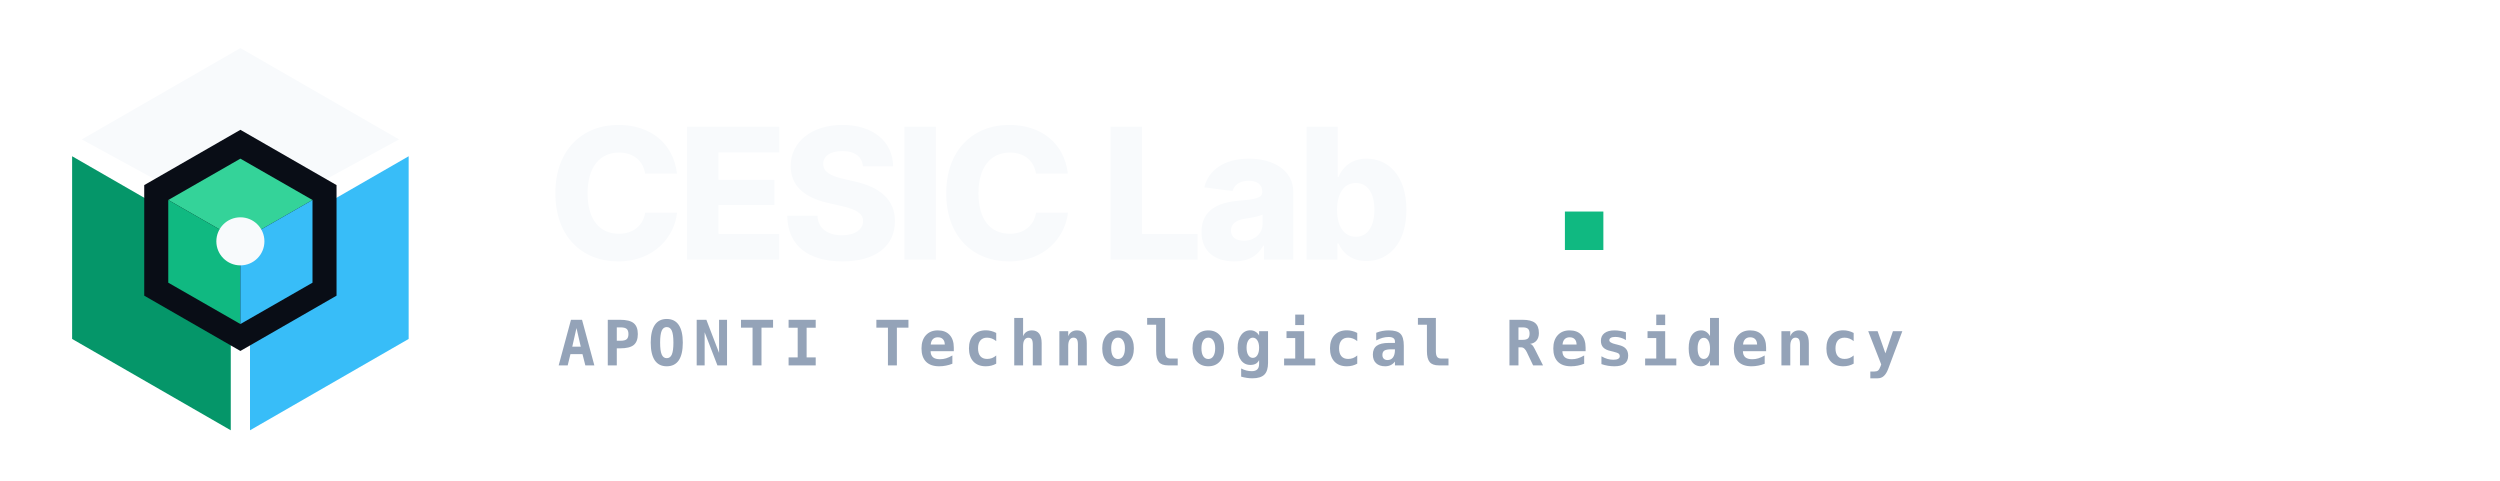
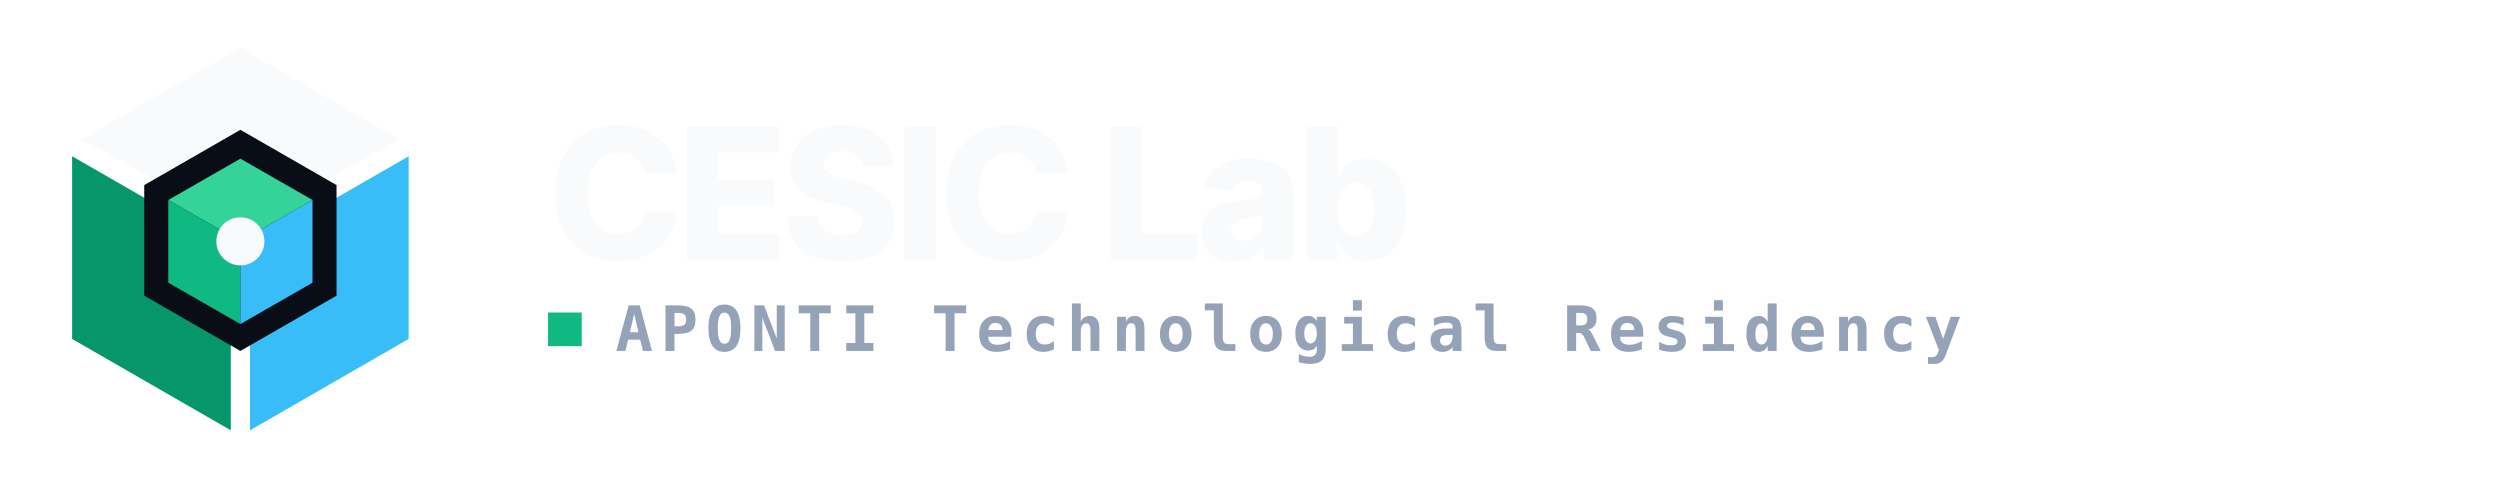
<svg xmlns="http://www.w3.org/2000/svg" viewBox="0 0 520 100" fill="none">
  <style>
    .lk-main {
      font-family: 'Plus Jakarta Sans', 'Inter', system-ui, -apple-system, sans-serif;
      font-weight: 800;
      font-size: 38px;
      letter-spacing: -0.04em;
    }
    .lk-sub {
      font-family: 'JetBrains Mono', ui-monospace, monospace;
      font-weight: 600;
      font-size: 13px;
      letter-spacing: 0.12em;
      text-transform: uppercase;
    }
  </style>
  <g transform="translate(0, 0)">
    <polygon points="50,10 83,29 50,47 17,29" fill="#F8FAFC" />
    <polygon points="15,32.5 48,51.5 48,89.5 15,70.5" fill="#059669" />
    <polygon points="85,32.5 85,70.5 52,89.5 52,51.5" fill="#38BDF8" />
    <polygon points="50,27 70,38.5 70,61.5 50,73 30,61.5 30,38.5" fill="#090D16" />
    <polygon points="50,33 65,41.6 50,50.2 35,41.6" fill="#34D399" />
    <polygon points="35,41.6 50,50.2 50,67.4 35,58.8" fill="#10B981" />
    <polygon points="65,41.6 65,58.8 50,67.4 50,50.2" fill="#38BDF8" />
    <circle cx="50" cy="50.2" r="5" fill="#F8FAFC" />
  </g>
  <text x="114" y="54" fill="#F8FAFC" class="lk-main">CESIC Lab</text>
-   <rect x="325.5" y="44" width="8" height="8" fill="#10B981" />
-   <text x="116" y="76" fill="#94A3B8" class="lk-sub">APONTI Technological Residency</text>
+   <rect x="114" y="65" width="7" height="7" fill="#10B981" />
+   <text x="128" y="73" fill="#94A3B8" class="lk-sub">APONTI Technological Residency</text>
</svg>
